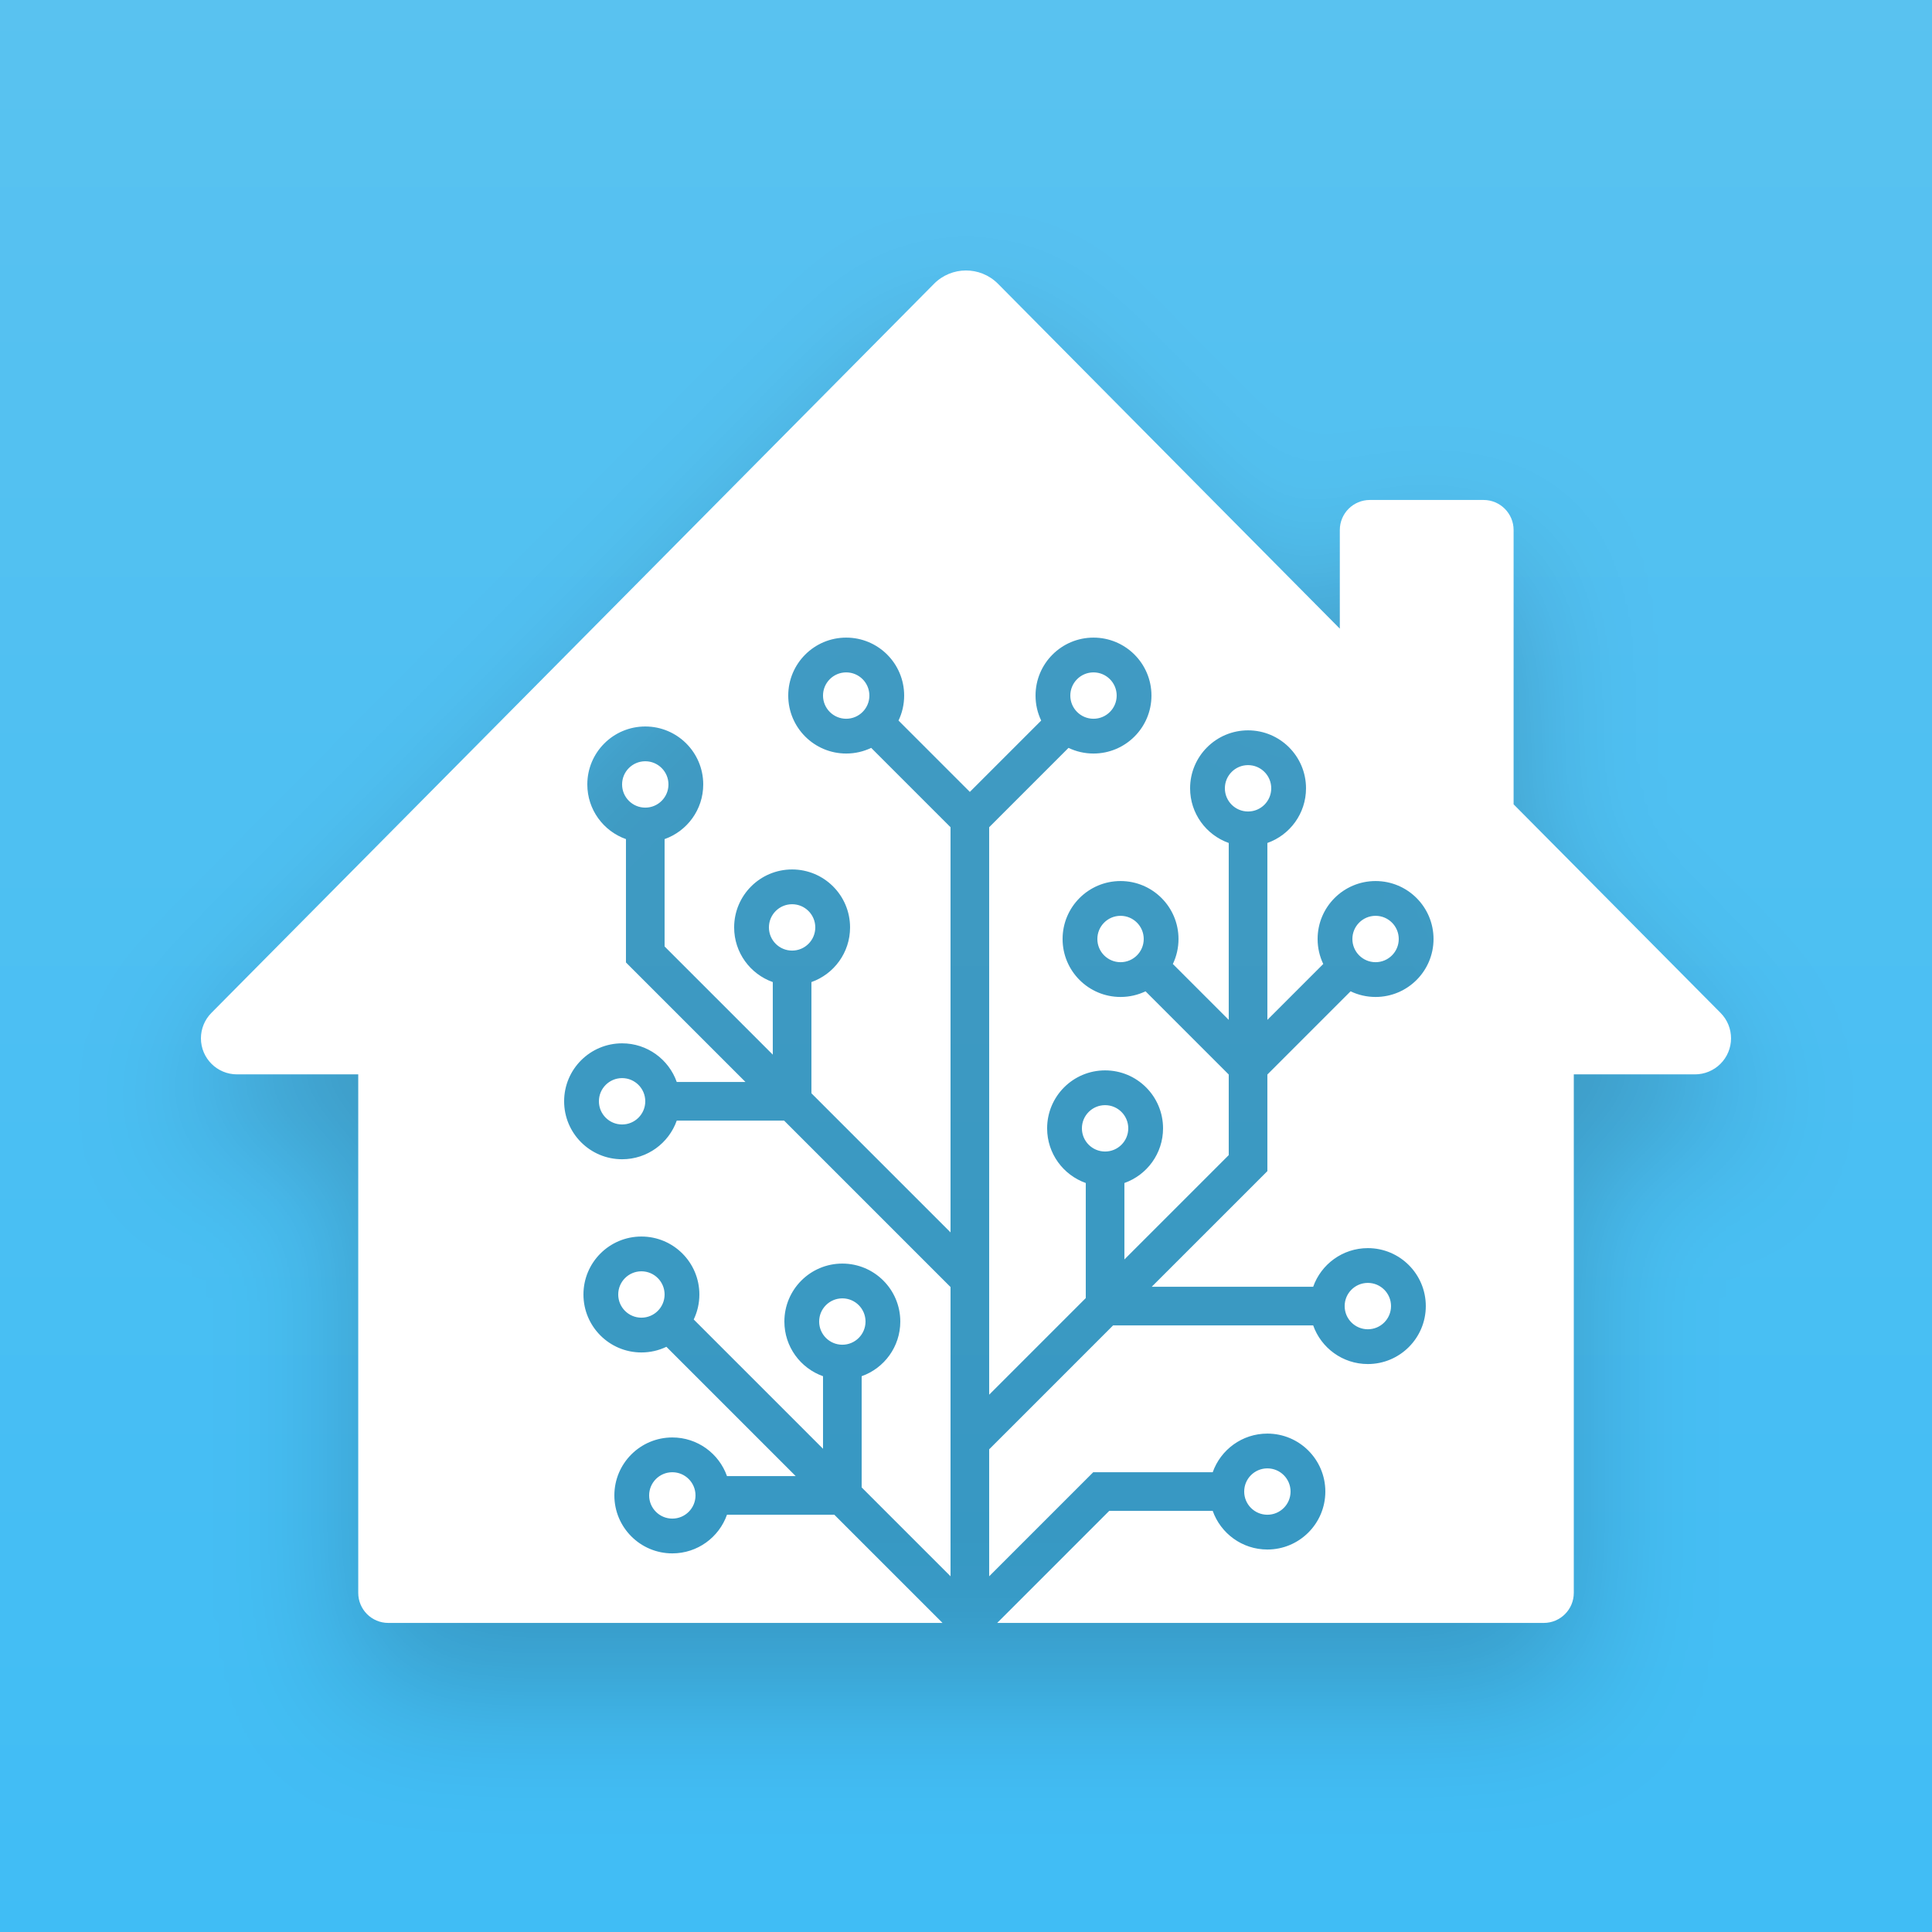
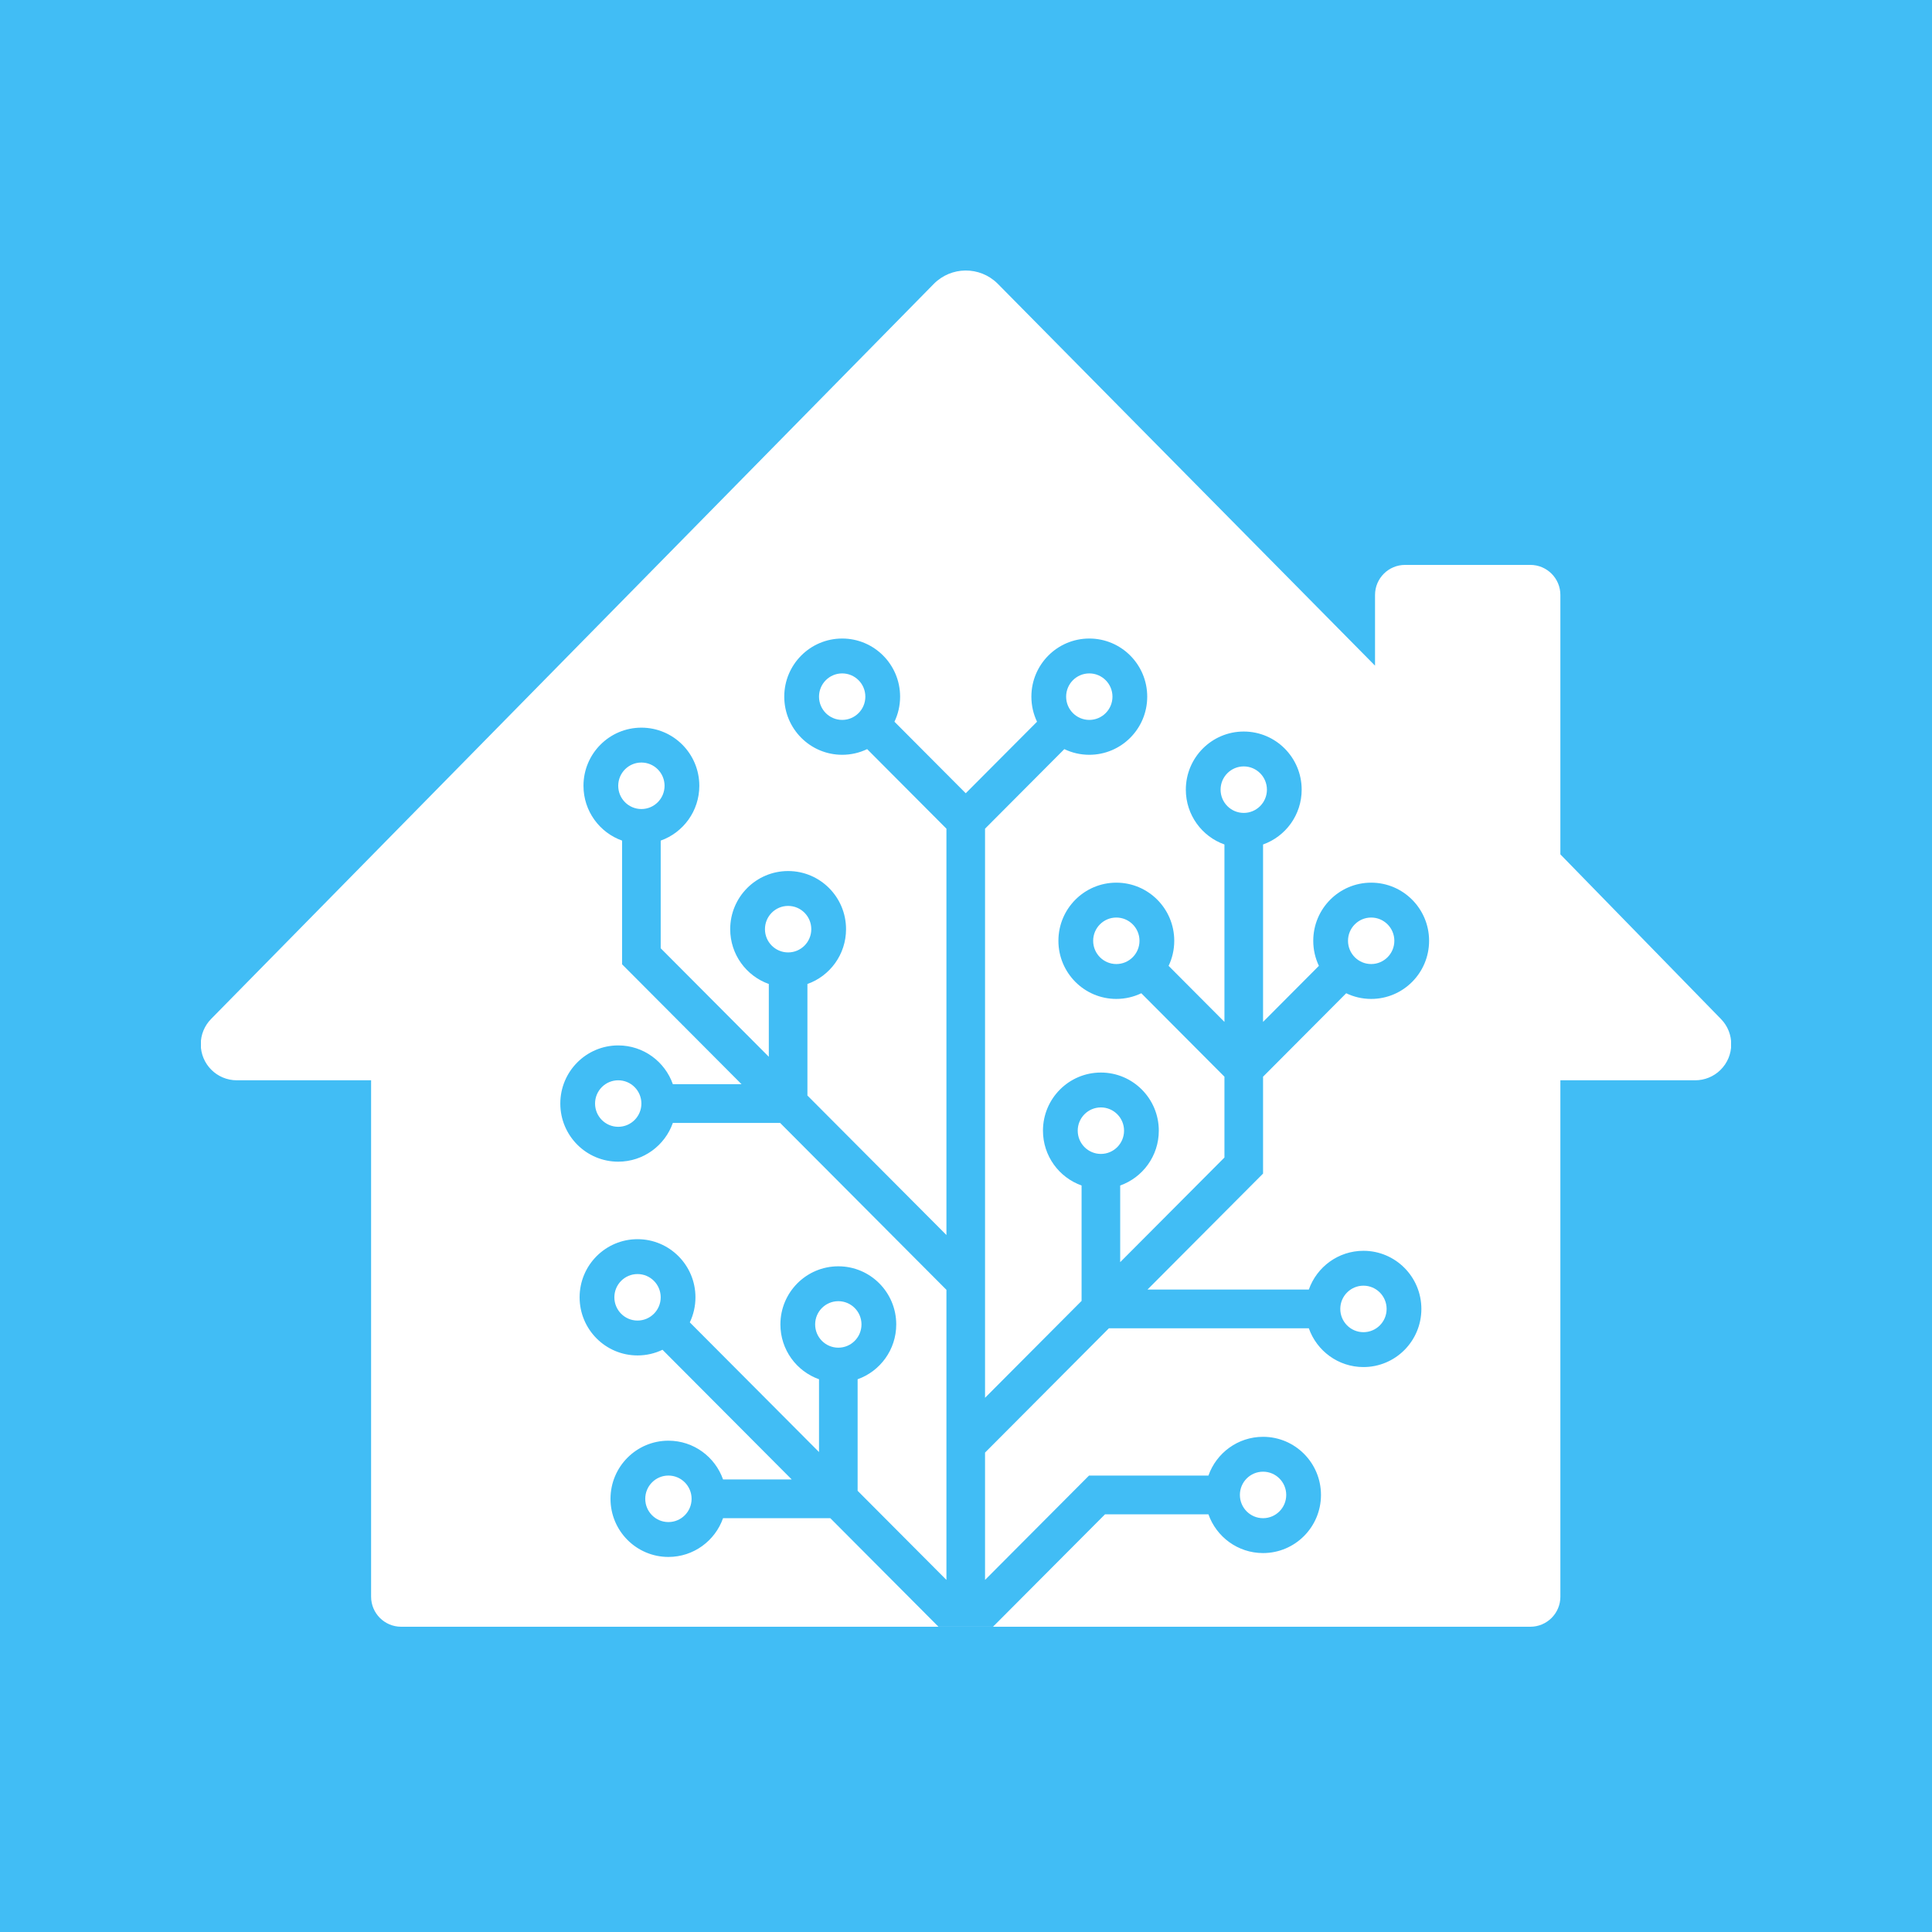
<svg xmlns="http://www.w3.org/2000/svg" xmlns:xlink="http://www.w3.org/1999/xlink" width="500px" height="500px" viewBox="0 0 500 500" version="1.1">
  <defs>
-     <linearGradient x1="50%" y1="0%" x2="50%" y2="100%" id="linearGradient-1">
-       <stop stop-color="#59C2F0" offset="0%" />
-       <stop stop-color="#40BDF5" offset="100%" />
-     </linearGradient>
-     <rect id="path-2" x="0" y="0" width="500" height="500" />
-     <path d="M92.712,412.235 L92.712,278.045 L61.333,278.045 L61.333,278.045 C56.179,278.045 52,273.866 52,268.712 C52,266.251 52.972,263.89 54.704,262.142 L241.719,73.454 L241.719,73.454 C246.255,68.878 253.641,68.845 258.218,73.38 C258.242,73.405 258.267,73.429 258.291,73.454 L346.742,162.694 L346.742,137.168 L346.742,137.168 C346.742,132.873 350.224,129.391 354.52,129.391 L383.941,129.391 L383.941,129.391 C388.236,129.391 391.718,132.873 391.718,137.168 L391.718,208.154 L445.284,262.138 L445.284,262.138 C448.914,265.797 448.891,271.706 445.232,275.337 C443.484,277.072 441.121,278.045 438.659,278.045 L407.297,278.045 L407.297,412.235 L407.297,412.235 C407.297,416.53 403.815,420.013 399.52,420.013 L100.49,420.013 L100.49,420.013 C96.195,420.013 92.712,416.53 92.712,412.235 Z" id="path-4" />
-     <filter x="-15.8%" y="-13.0%" width="131.6%" height="135.7%" filterUnits="objectBoundingBox" id="filter-5">
-       <feOffset dx="0" dy="17" in="SourceAlpha" result="shadowOffsetOuter1" />
-       <feGaussianBlur stdDeviation="18" in="shadowOffsetOuter1" result="shadowBlurOuter1" />
-       <feColorMatrix values="0 0 0 0 0   0 0 0 0 0   0 0 0 0 0  0 0 0 0.2 0" type="matrix" in="shadowBlurOuter1" />
-     </filter>
+     <path d="M44.041,343.222 L44.041,209.58 L9.288,209.58 L9.288,209.58 C4.134,209.58 -0.045,205.402 -0.045,200.247 C-0.045,197.799 0.917,195.449 2.633,193.704 L189.639,3.497 L189.639,3.497 C194.156,-1.097 201.542,-1.16 206.137,3.357 C206.177,3.397 206.218,3.437 206.257,3.477 L303.858,102.271 L303.858,83.974 L303.858,83.974 C303.858,79.678 307.341,76.196 311.636,76.196 L344.047,76.196 L344.047,76.196 C348.342,76.196 351.825,79.678 351.825,83.974 L351.825,151.112 L393.393,193.73 C396.992,197.42 396.918,203.329 393.228,206.928 C391.485,208.629 389.146,209.58 386.711,209.58 L351.825,209.58 L351.825,343.222 C351.825,347.518 348.342,351 344.047,351 L51.819,351 C47.524,351 44.041,347.518 44.041,343.222 L44.041,343.222 Z M250.434,179.962 C251.371,177.998 251.895,175.799 251.895,173.476 C251.895,165.168 245.184,158.433 236.905,158.433 C228.627,158.433 221.916,165.168 221.916,173.476 C221.916,181.784 228.627,188.52 236.905,188.52 C239.22,188.52 241.411,187.993 243.368,187.053 L264.886,208.649 L264.886,229.567 L237.905,256.645 L237.905,236.805 C243.727,234.74 247.898,229.168 247.898,222.618 C247.898,214.31 241.187,207.574 232.908,207.574 C224.63,207.574 217.919,214.31 217.919,222.618 C217.919,229.168 222.09,234.74 227.912,236.805 L227.912,266.673 L202.929,291.746 L202.929,144.464 L223.448,123.872 C225.405,124.811 227.596,125.338 229.91,125.338 C238.189,125.338 244.9,118.603 244.9,110.294 C244.9,101.986 238.189,95.251 229.91,95.251 C221.632,95.251 214.921,101.986 214.921,110.294 C214.921,112.617 215.445,114.816 216.382,116.78 L197.933,135.295 L179.484,116.78 C180.421,114.816 180.945,112.617 180.945,110.294 C180.945,101.986 174.234,95.251 165.955,95.251 C157.677,95.251 150.966,101.986 150.966,110.294 C150.966,118.603 157.677,125.338 165.955,125.338 C168.27,125.338 170.461,124.811 172.418,123.872 L192.936,144.464 L192.936,249.624 L156.962,213.52 L156.962,184.655 C162.784,182.59 166.955,177.018 166.955,170.468 C166.955,162.159 160.244,155.424 151.965,155.424 C143.687,155.424 136.976,162.159 136.976,170.468 C136.976,177.018 141.147,182.59 146.969,184.655 L146.969,203.492 L118.989,175.411 L118.989,147.548 C124.81,145.483 128.982,139.911 128.982,133.361 C128.982,125.053 122.271,118.317 113.992,118.317 C105.714,118.317 99.003,125.053 99.003,133.361 C99.003,139.911 103.174,145.483 108.996,147.548 L108.996,179.565 L139.903,210.583 L122.133,210.583 C120.075,204.74 114.523,200.554 107.996,200.554 C99.718,200.554 93.007,207.289 93.007,215.597 C93.007,223.906 99.718,230.641 107.996,230.641 C114.523,230.641 120.075,226.455 122.133,220.612 L149.896,220.612 L192.936,263.807 L192.936,338.881 L169.953,315.815 L169.953,286.949 C175.775,284.884 179.946,279.312 179.946,272.762 C179.946,264.454 173.235,257.719 164.956,257.719 C156.678,257.719 149.967,264.454 149.967,272.762 C149.967,279.312 154.138,284.884 159.96,286.949 L159.96,305.786 L126.521,272.228 C127.458,270.264 127.982,268.064 127.982,265.742 C127.982,257.434 121.271,250.699 112.993,250.699 C104.714,250.699 98.003,257.434 98.003,265.742 C98.003,274.05 104.714,280.785 112.993,280.785 C115.307,280.785 117.499,280.259 119.455,279.319 L152.894,312.878 L135.124,312.878 C133.066,307.035 127.514,302.849 120.987,302.849 C112.709,302.849 105.998,309.584 105.998,317.892 C105.998,326.2 112.709,332.935 120.987,332.935 C127.514,332.935 133.066,328.749 135.124,322.906 L162.887,322.906 L190.867,350.987 L204.999,350.987 L233.979,321.904 L260.742,321.904 C262.8,327.746 268.352,331.932 274.879,331.932 C283.157,331.932 289.868,325.197 289.868,316.889 C289.868,308.581 283.157,301.846 274.879,301.846 C268.352,301.846 262.8,306.032 260.742,311.875 L229.839,311.875 L202.929,338.881 L202.929,305.929 L234.978,273.765 L286.724,273.765 C288.782,279.608 294.334,283.794 300.86,283.794 C309.139,283.794 315.85,277.059 315.85,268.751 C315.85,260.442 309.139,253.707 300.86,253.707 C294.334,253.707 288.782,257.893 286.724,263.736 L244.971,263.736 L274.879,233.721 L274.879,208.649 L296.396,187.053 C298.353,187.993 300.545,188.52 302.859,188.52 C311.137,188.52 317.848,181.784 317.848,173.476 C317.848,165.168 311.137,158.433 302.859,158.433 C294.581,158.433 287.87,165.168 287.87,173.476 C287.87,175.799 288.394,177.998 289.33,179.962 L274.879,194.466 L274.879,148.551 C280.701,146.486 284.872,140.914 284.872,134.364 C284.872,126.055 278.161,119.32 269.882,119.32 C261.604,119.32 254.893,126.055 254.893,134.364 C254.893,140.914 259.064,146.486 264.886,148.551 L264.886,194.466 L250.434,179.962 Z M120.987,323.909 C117.676,323.909 114.991,321.215 114.991,317.892 C114.991,314.569 117.676,311.875 120.987,311.875 C124.299,311.875 126.983,314.569 126.983,317.892 C126.983,321.215 124.299,323.909 120.987,323.909 Z M164.956,278.779 C161.645,278.779 158.96,276.085 158.96,272.762 C158.96,269.439 161.645,266.745 164.956,266.745 C168.268,266.745 170.952,269.439 170.952,272.762 C170.952,276.085 168.268,278.779 164.956,278.779 Z M112.993,271.759 C109.681,271.759 106.997,269.065 106.997,265.742 C106.997,262.419 109.681,259.725 112.993,259.725 C116.304,259.725 118.989,262.419 118.989,265.742 C118.989,269.065 116.304,271.759 112.993,271.759 Z M107.996,221.615 C104.685,221.615 102.001,218.921 102.001,215.597 C102.001,212.274 104.685,209.58 107.996,209.58 C111.308,209.58 113.992,212.274 113.992,215.597 C113.992,218.921 111.308,221.615 107.996,221.615 Z M232.908,228.635 C229.597,228.635 226.913,225.941 226.913,222.618 C226.913,219.294 229.597,216.6 232.908,216.6 C236.22,216.6 238.904,219.294 238.904,222.618 C238.904,225.941 236.22,228.635 232.908,228.635 Z M300.86,274.768 C297.549,274.768 294.865,272.074 294.865,268.751 C294.865,265.427 297.549,262.733 300.86,262.733 C304.172,262.733 306.856,265.427 306.856,268.751 C306.856,272.074 304.172,274.768 300.86,274.768 Z M274.879,322.906 C271.567,322.906 268.883,320.212 268.883,316.889 C268.883,313.566 271.567,310.872 274.879,310.872 C278.19,310.872 280.875,313.566 280.875,316.889 C280.875,320.212 278.19,322.906 274.879,322.906 Z M302.859,179.494 C299.548,179.494 296.863,176.799 296.863,173.476 C296.863,170.153 299.548,167.459 302.859,167.459 C306.17,167.459 308.855,170.153 308.855,173.476 C308.855,176.799 306.17,179.494 302.859,179.494 Z M269.882,140.381 C266.571,140.381 263.886,137.687 263.886,134.364 C263.886,131.04 266.571,128.346 269.882,128.346 C273.194,128.346 275.878,131.04 275.878,134.364 C275.878,137.687 273.194,140.381 269.882,140.381 Z M229.91,116.312 C226.599,116.312 223.915,113.618 223.915,110.294 C223.915,106.971 226.599,104.277 229.91,104.277 C233.222,104.277 235.906,106.971 235.906,110.294 C235.906,113.618 233.222,116.312 229.91,116.312 Z M165.955,116.312 C162.644,116.312 159.96,113.618 159.96,110.294 C159.96,106.971 162.644,104.277 165.955,104.277 C169.267,104.277 171.951,106.971 171.951,110.294 C171.951,113.618 169.267,116.312 165.955,116.312 Z M113.992,139.378 C110.681,139.378 107.996,136.684 107.996,133.361 C107.996,130.037 110.681,127.343 113.992,127.343 C117.303,127.343 119.988,130.037 119.988,133.361 C119.988,136.684 117.303,139.378 113.992,139.378 Z M151.965,176.485 C148.654,176.485 145.97,173.791 145.97,170.468 C145.97,167.144 148.654,164.45 151.965,164.45 C155.277,164.45 157.961,167.144 157.961,170.468 C157.961,173.791 155.277,176.485 151.965,176.485 Z M236.905,179.494 C233.594,179.494 230.91,176.799 230.91,173.476 C230.91,170.153 233.594,167.459 236.905,167.459 C240.217,167.459 242.901,170.153 242.901,173.476 C242.901,176.799 240.217,179.494 236.905,179.494 Z" id="path-1" />
  </defs>
  <g id="Page-1" stroke="none" stroke-width="1" fill="none" fill-rule="evenodd">
    <g id="logo">
-       <g id="background/gradient">
-         <mask id="mask-3" fill="white">
-           <use xlink:href="#path-2" />
+       <g id="fill/blue" fill="#41BDF5">
+         <rect id="Rectangle-2" x="0" y="0" width="500" height="500" />
+       </g>
+       <g id="house-with-large-tree" transform="translate(52, 70)">
+         <mask id="mask-2" fill="white">
+           <use xlink:href="#path-1" />
        </mask>
-         <use id="Rectangle" fill="url(#linearGradient-1)" fill-rule="evenodd" xlink:href="#path-2" />
-       </g>
-       <g id="Path" fill-opacity="1" fill="black">
-         <use filter="url(#filter-5)" xlink:href="#path-4" />
-       </g>
-       <g id="house-with-large-tree/white" transform="translate(52, 70)" fill-rule="nonzero" fill="#FFFFFF">
-         <path d="M40.712,342.235 L40.712,208.045 L9.333,208.045 C4.179,208.045 -2.92127433e-15,203.866 -3.55271368e-15,198.712 C-3.8536882e-15,196.251 0.972,193.89 2.704,192.142 L189.719,3.454 L189.719,3.454 C194.255,-1.122 201.641,-1.155 206.218,3.38 C206.242,3.405 206.267,3.429 206.291,3.454 L294.742,92.694 L294.742,67.168 L294.742,67.168 C294.742,62.873 298.224,59.391 302.52,59.391 L331.941,59.391 L331.941,59.391 C336.236,59.391 339.718,62.873 339.718,67.168 L339.718,138.154 L393.284,192.138 C396.914,195.797 396.891,201.706 393.232,205.337 C391.484,207.072 389.121,208.045 386.659,208.045 L355.297,208.045 L355.297,342.235 C355.297,346.53 351.815,350.013 347.52,350.013 L48.49,350.013 L48.49,350.013 C44.195,350.013 40.712,346.53 40.712,342.235 L40.712,342.235 Z M251.534,179.48 C252.471,177.522 252.996,175.328 252.996,173.013 C252.996,164.728 246.28,158.013 237.996,158.013 C229.712,158.013 222.996,164.728 222.996,173.013 C222.996,181.297 229.712,188.013 237.996,188.013 C240.312,188.013 242.505,187.488 244.463,186.551 L265.996,208.084 L265.996,228.942 L238.996,255.942 L238.996,236.159 C244.822,234.1 248.996,228.544 248.996,222.013 C248.996,213.728 242.28,207.013 233.996,207.013 C225.712,207.013 218.996,213.728 218.996,222.013 C218.996,228.544 223.17,234.1 228.996,236.159 L228.996,265.942 L203.996,290.942 L203.996,144.084 L224.529,123.551 C226.487,124.488 228.68,125.013 230.996,125.013 C239.28,125.013 245.996,118.297 245.996,110.013 C245.996,101.728 239.28,95.013 230.996,95.013 C222.712,95.013 215.996,101.728 215.996,110.013 C215.996,112.328 216.521,114.522 217.458,116.48 L198.996,134.942 L180.534,116.48 C181.471,114.522 181.996,112.328 181.996,110.013 C181.996,101.728 175.28,95.013 166.996,95.013 C158.712,95.013 151.996,101.728 151.996,110.013 C151.996,118.297 158.712,125.013 166.996,125.013 C169.312,125.013 171.505,124.488 173.463,123.551 L193.996,144.084 L193.996,248.942 L157.996,212.942 L157.996,184.159 C163.822,182.1 167.996,176.544 167.996,170.013 C167.996,161.728 161.28,155.013 152.996,155.013 C144.712,155.013 137.996,161.728 137.996,170.013 C137.996,176.544 142.17,182.1 147.996,184.159 L147.996,202.942 L119.996,174.942 L119.996,147.159 C125.822,145.1 129.996,139.544 129.996,133.013 C129.996,124.728 123.28,118.013 114.996,118.013 C106.712,118.013 99.996,124.728 99.996,133.013 C99.996,139.544 104.17,145.1 109.996,147.159 L109.996,179.084 L140.925,210.013 L123.142,210.013 C121.083,204.187 115.527,200.013 108.996,200.013 C100.712,200.013 93.996,206.728 93.996,215.013 C93.996,223.297 100.712,230.013 108.996,230.013 C115.527,230.013 121.083,225.839 123.142,220.013 L150.925,220.013 L193.996,263.084 L193.996,337.942 L170.996,314.942 L170.996,286.159 C176.822,284.1 180.996,278.544 180.996,272.013 C180.996,263.728 174.28,257.013 165.996,257.013 C157.712,257.013 150.996,263.728 150.996,272.013 C150.996,278.544 155.17,284.1 160.996,286.159 L160.996,304.942 L127.534,271.48 C128.471,269.522 128.996,267.328 128.996,265.013 C128.996,256.728 122.28,250.013 113.996,250.013 C105.712,250.013 98.996,256.728 98.996,265.013 C98.996,273.297 105.712,280.013 113.996,280.013 C116.312,280.013 118.505,279.488 120.463,278.551 L153.925,312.013 L136.142,312.013 C134.083,306.187 128.527,302.013 121.996,302.013 C113.712,302.013 106.996,308.728 106.996,317.013 C106.996,325.297 113.712,332.013 121.996,332.013 C128.527,332.013 134.083,327.839 136.142,322.013 L163.925,322.013 L191.925,350.013 L206.067,350.013 L235.067,321.013 L261.849,321.013 C263.909,326.839 269.465,331.013 275.996,331.013 C284.28,331.013 290.996,324.297 290.996,316.013 C290.996,307.728 284.28,301.013 275.996,301.013 C269.465,301.013 263.909,305.187 261.849,311.013 L230.925,311.013 L203.996,337.942 L203.996,305.084 L236.067,273.013 L287.849,273.013 C289.909,278.839 295.465,283.013 301.996,283.013 C310.28,283.013 316.996,276.297 316.996,268.013 C316.996,259.728 310.28,253.013 301.996,253.013 C295.465,253.013 289.909,257.187 287.849,263.013 L246.067,263.013 L275.996,233.084 L275.996,208.084 L297.529,186.551 C299.487,187.488 301.68,188.013 303.996,188.013 C312.28,188.013 318.996,181.297 318.996,173.013 C318.996,164.728 312.28,158.013 303.996,158.013 C295.712,158.013 288.996,164.728 288.996,173.013 C288.996,175.328 289.521,177.522 290.458,179.48 L275.996,193.942 L275.996,148.159 C281.822,146.1 285.996,140.544 285.996,134.013 C285.996,125.728 279.28,119.013 270.996,119.013 C262.712,119.013 255.996,125.728 255.996,134.013 C255.996,140.544 260.17,146.1 265.996,148.159 L265.996,193.942 L251.534,179.48 Z M121.996,323.013 C118.682,323.013 115.996,320.326 115.996,317.013 C115.996,313.699 118.682,311.013 121.996,311.013 C125.31,311.013 127.996,313.699 127.996,317.013 C127.996,320.326 125.31,323.013 121.996,323.013 Z M165.996,278.013 C162.682,278.013 159.996,275.326 159.996,272.013 C159.996,268.699 162.682,266.013 165.996,266.013 C169.31,266.013 171.996,268.699 171.996,272.013 C171.996,275.326 169.31,278.013 165.996,278.013 Z M113.996,271.013 C110.682,271.013 107.996,268.326 107.996,265.013 C107.996,261.699 110.682,259.013 113.996,259.013 C117.31,259.013 119.996,261.699 119.996,265.013 C119.996,268.326 117.31,271.013 113.996,271.013 Z M108.996,221.013 C105.682,221.013 102.996,218.326 102.996,215.013 C102.996,211.699 105.682,209.013 108.996,209.013 C112.31,209.013 114.996,211.699 114.996,215.013 C114.996,218.326 112.31,221.013 108.996,221.013 Z M233.996,228.013 C230.682,228.013 227.996,225.326 227.996,222.013 C227.996,218.699 230.682,216.013 233.996,216.013 C237.31,216.013 239.996,218.699 239.996,222.013 C239.996,225.326 237.31,228.013 233.996,228.013 Z M301.996,274.013 C298.682,274.013 295.996,271.326 295.996,268.013 C295.996,264.699 298.682,262.013 301.996,262.013 C305.31,262.013 307.996,264.699 307.996,268.013 C307.996,271.326 305.31,274.013 301.996,274.013 Z M275.996,322.013 C272.682,322.013 269.996,319.326 269.996,316.013 C269.996,312.699 272.682,310.013 275.996,310.013 C279.31,310.013 281.996,312.699 281.996,316.013 C281.996,319.326 279.31,322.013 275.996,322.013 Z M303.996,179.013 C300.682,179.013 297.996,176.326 297.996,173.013 C297.996,169.699 300.682,167.013 303.996,167.013 C307.31,167.013 309.996,169.699 309.996,173.013 C309.996,176.326 307.31,179.013 303.996,179.013 Z M270.996,140.013 C267.682,140.013 264.996,137.326 264.996,134.013 C264.996,130.699 267.682,128.013 270.996,128.013 C274.31,128.013 276.996,130.699 276.996,134.013 C276.996,137.326 274.31,140.013 270.996,140.013 Z M230.996,116.013 C227.682,116.013 224.996,113.326 224.996,110.013 C224.996,106.699 227.682,104.013 230.996,104.013 C234.31,104.013 236.996,106.699 236.996,110.013 C236.996,113.326 234.31,116.013 230.996,116.013 Z M166.996,116.013 C163.682,116.013 160.996,113.326 160.996,110.013 C160.996,106.699 163.682,104.013 166.996,104.013 C170.31,104.013 172.996,106.699 172.996,110.013 C172.996,113.326 170.31,116.013 166.996,116.013 Z M114.996,139.013 C111.682,139.013 108.996,136.326 108.996,133.013 C108.996,129.699 111.682,127.013 114.996,127.013 C118.31,127.013 120.996,129.699 120.996,133.013 C120.996,136.326 118.31,139.013 114.996,139.013 Z M152.996,176.013 C149.682,176.013 146.996,173.326 146.996,170.013 C146.996,166.699 149.682,164.013 152.996,164.013 C156.31,164.013 158.996,166.699 158.996,170.013 C158.996,173.326 156.31,176.013 152.996,176.013 Z M237.996,179.013 C234.682,179.013 231.996,176.326 231.996,173.013 C231.996,169.699 234.682,167.013 237.996,167.013 C241.31,167.013 243.996,169.699 243.996,173.013 C243.996,176.326 241.31,179.013 237.996,179.013 Z" id="house-with-large-tree" />
+         <g id="large-tree" fill-rule="nonzero" />
+         <g id="fill/white" mask="url(#mask-2)" fill-rule="evenodd" fill="#FFFFFF">
+           <rect id="Rectangle-2" x="0" y="0" width="396" height="351" />
+         </g>
      </g>
    </g>
  </g>
</svg>
